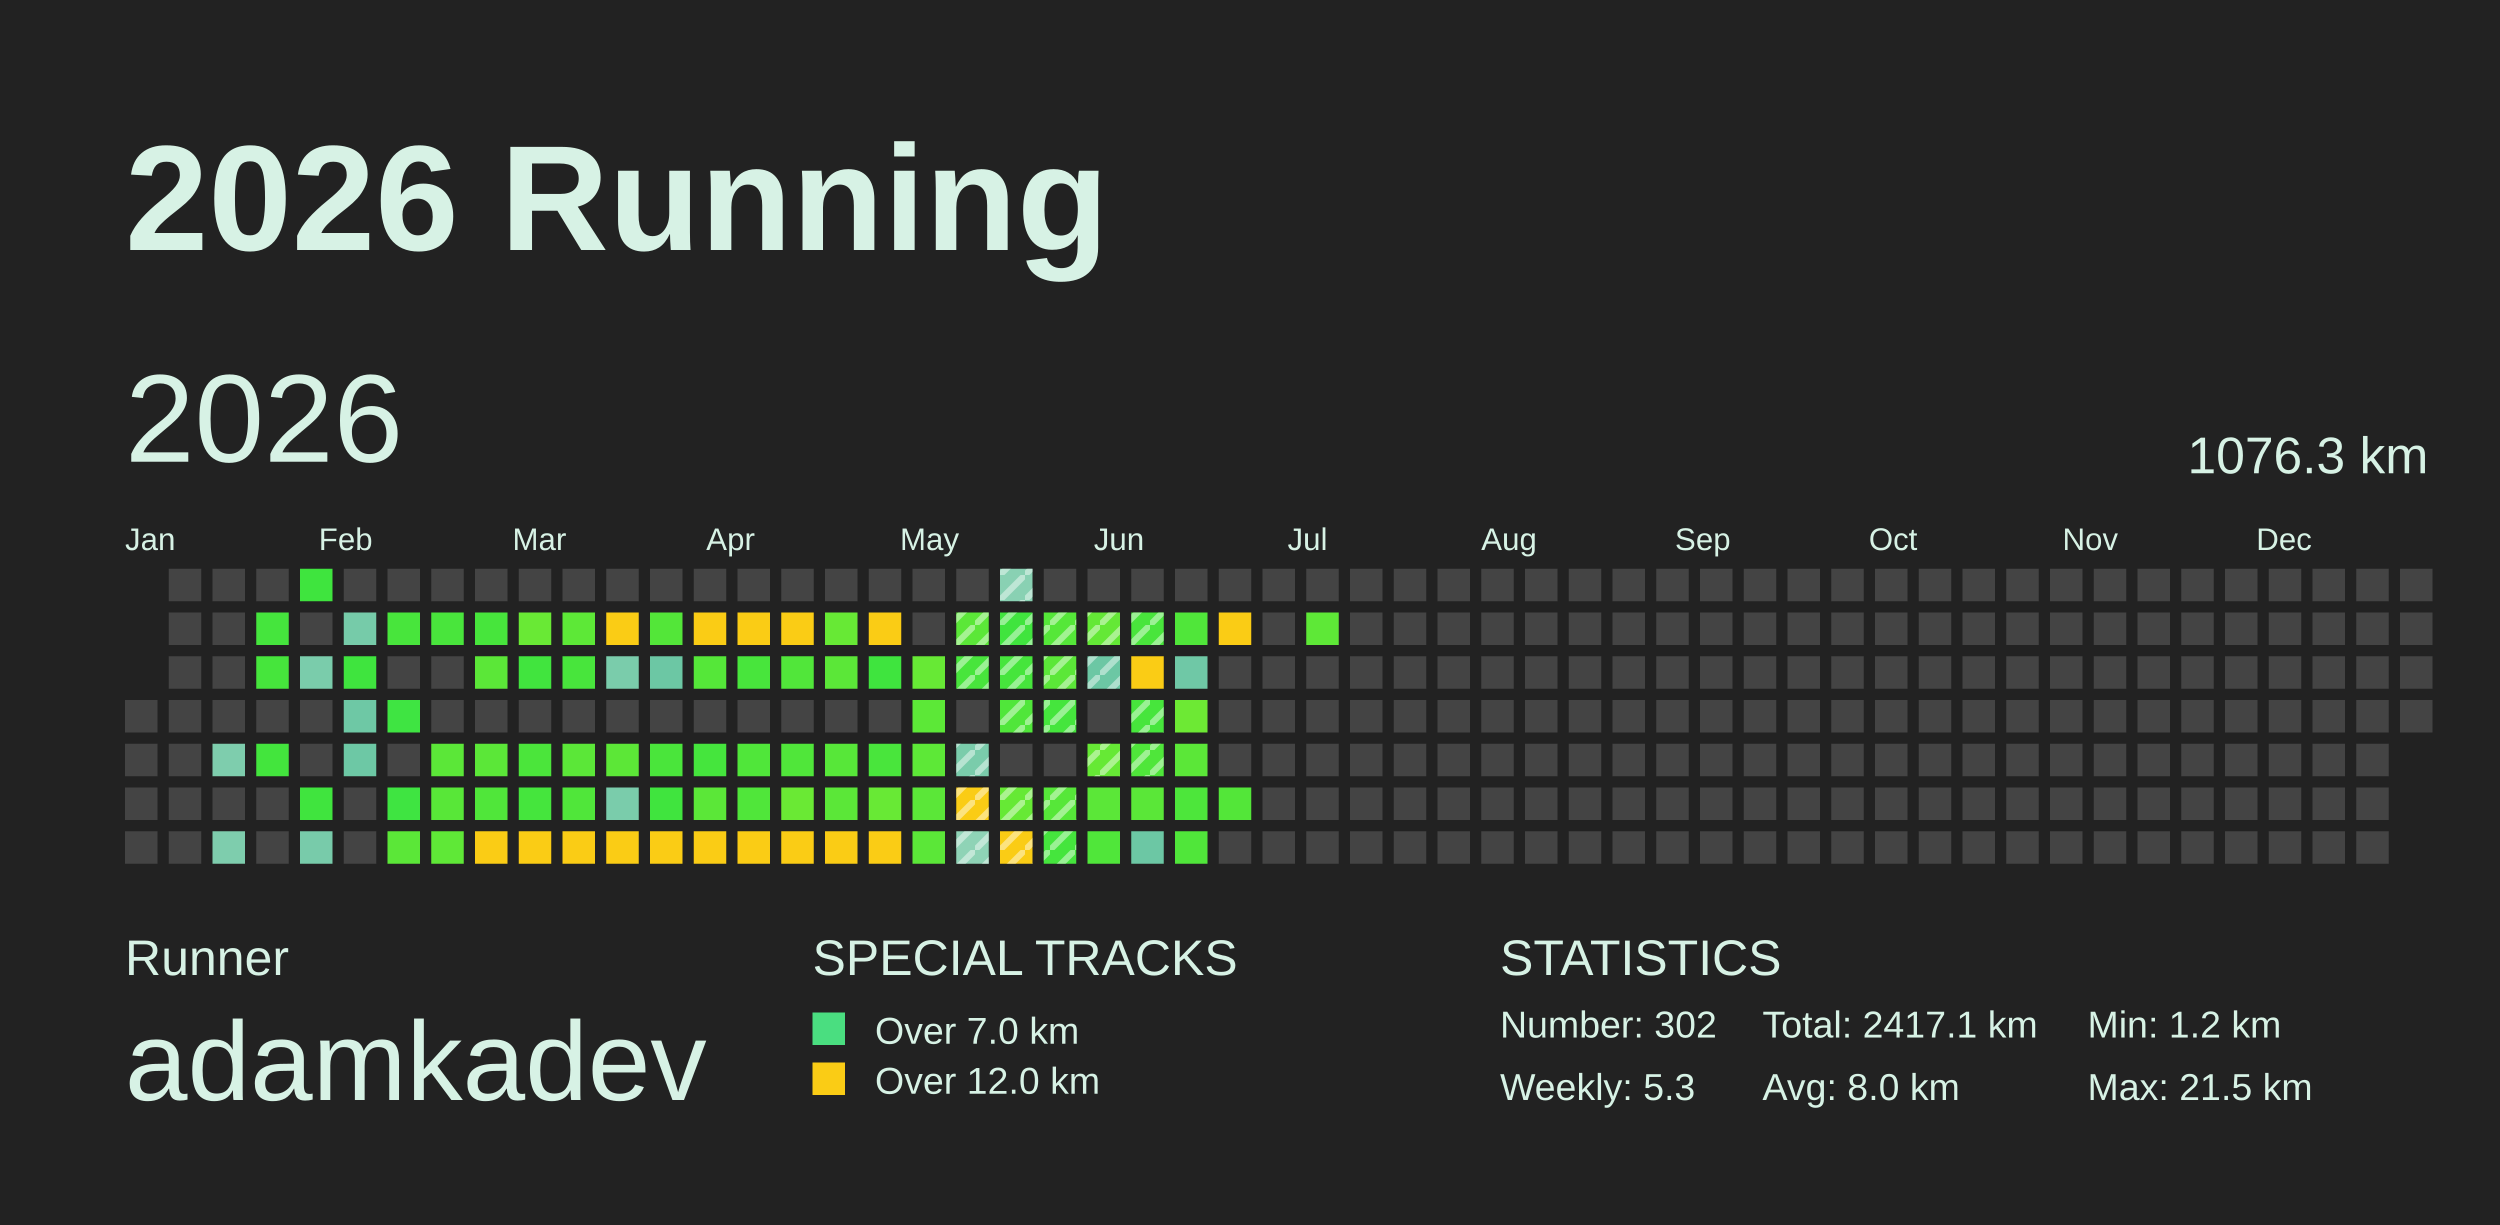
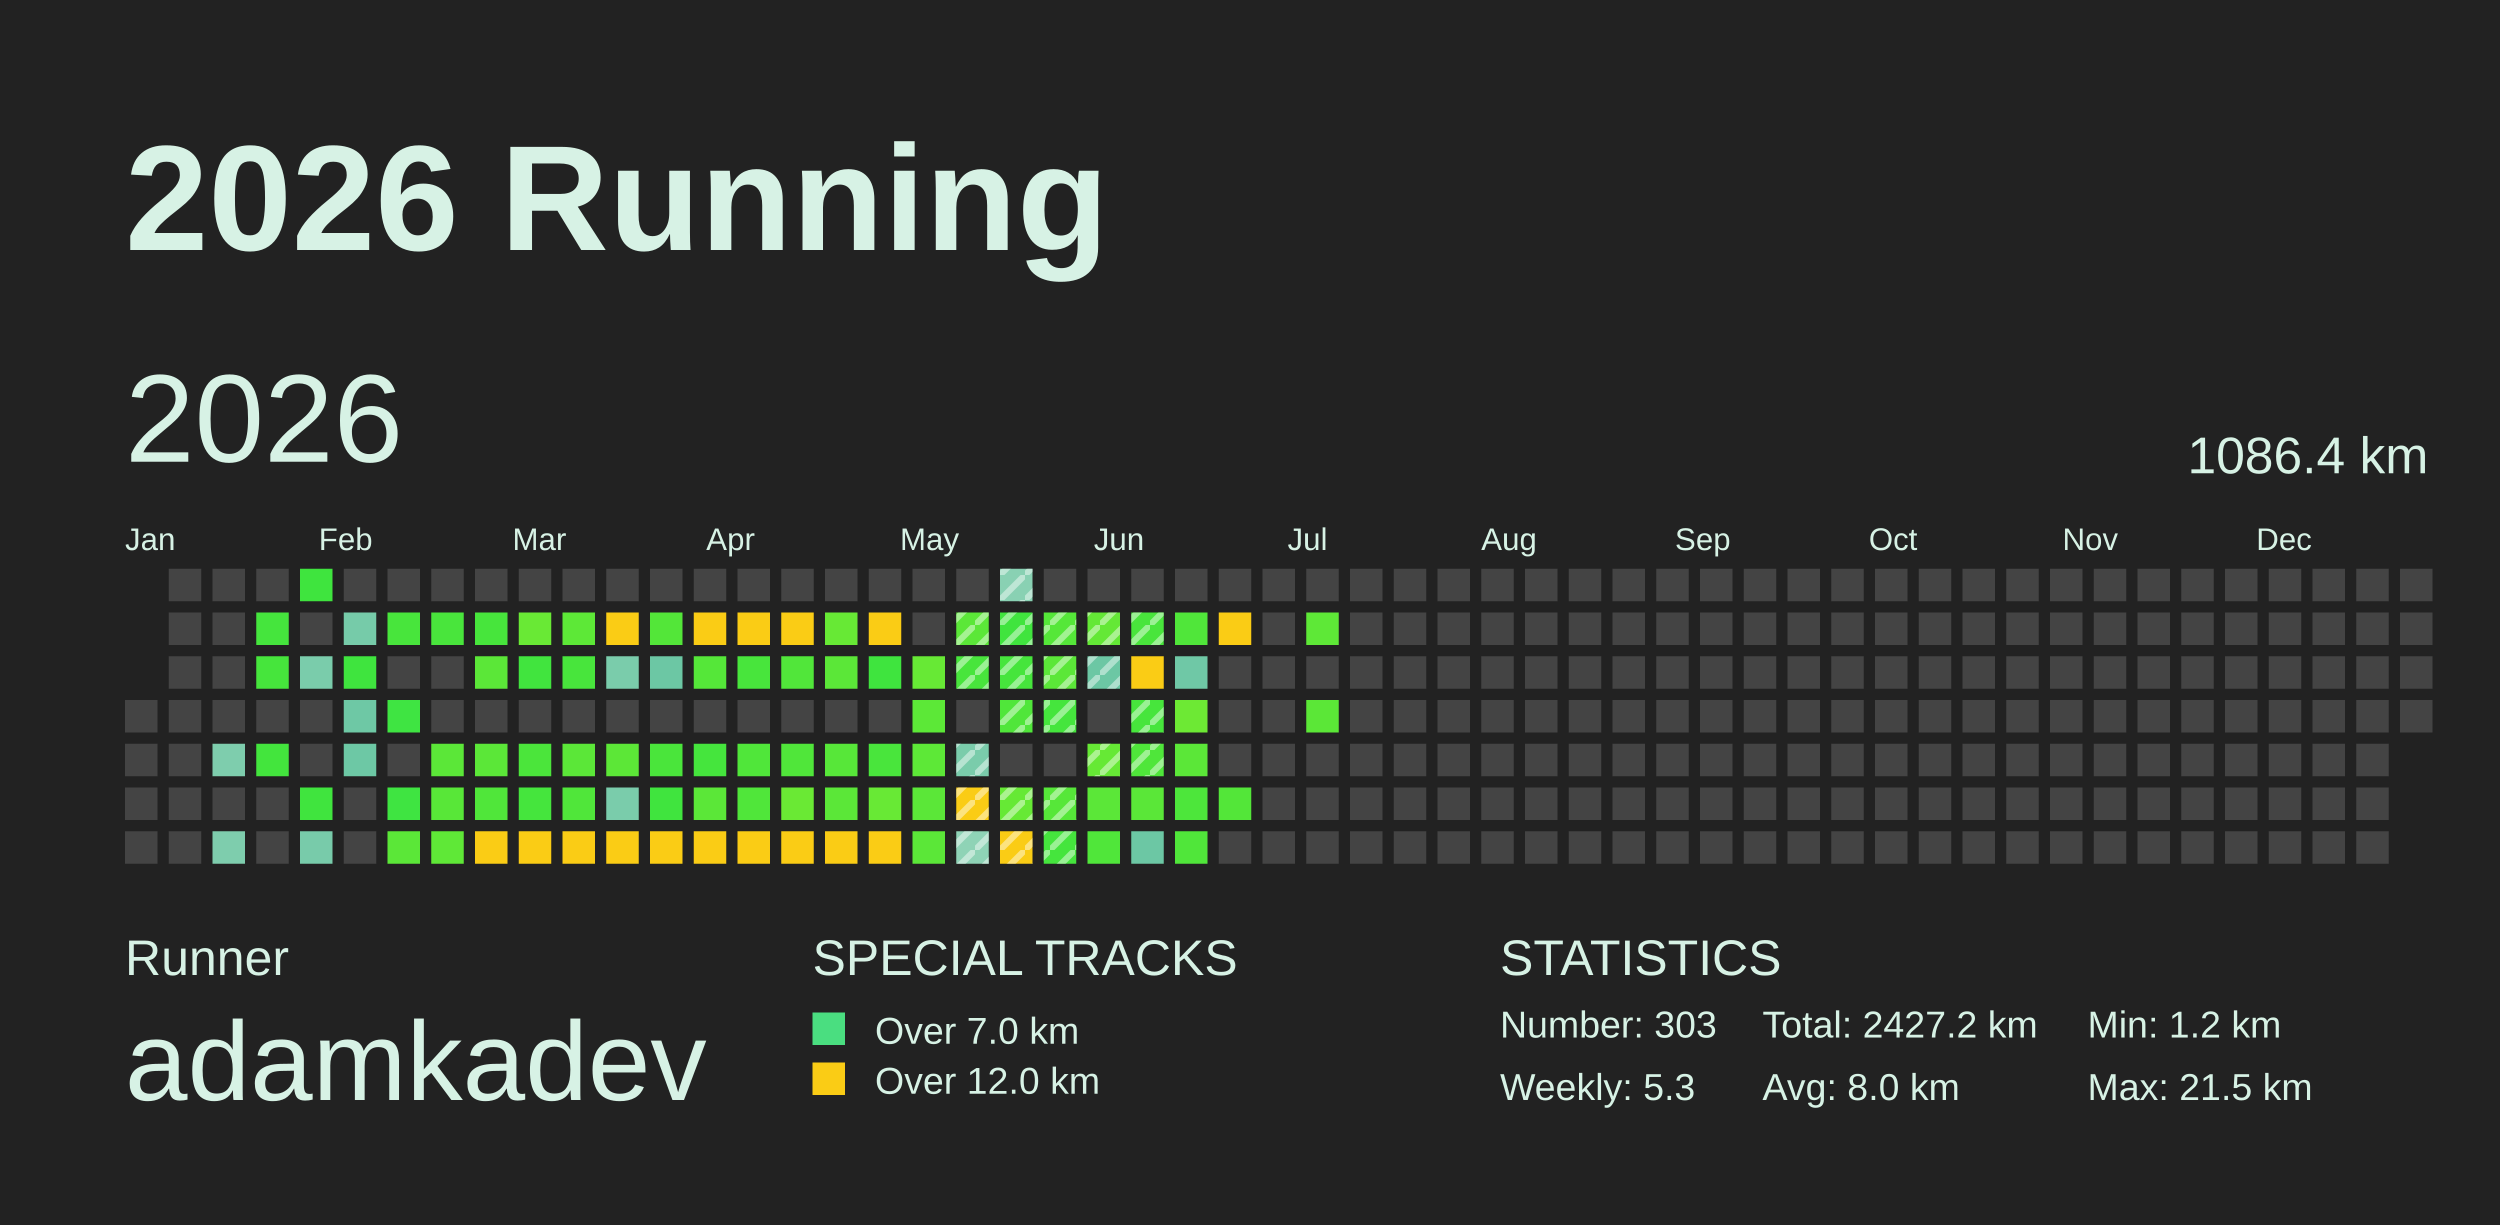
<svg xmlns="http://www.w3.org/2000/svg" baseProfile="full" height="98mm" version="1.1" viewBox="0,0,200,98" width="200mm">
  <defs>
    <pattern height="2" id="indoor-stripe" patternUnits="userSpaceOnUse" width="2">
      <line stroke="white" stroke-opacity="0.45" stroke-width="0.5" x1="0" x2="2" y1="2" y2="0" />
    </pattern>
  </defs>
  <rect fill="#222222" height="98" width="200" x="0" y="0" />
  <text fill="#D7F2E5" style="font-size:12px; font-family:Arial; font-weight:bold;" x="10" y="20">2026 Running</text>
  <text fill="#D7F2E5" style="font-size:4px; font-family:Arial" x="10" y="78">Runner</text>
  <text fill="#D7F2E5" style="font-size:9px; font-family:Arial" x="10" y="88">adamkadev</text>
  <text fill="#D7F2E5" style="font-size:4px; font-family:Arial" x="65" y="78">SPECIAL TRACKS</text>
  <rect fill="#4ADE80" height="2.6" width="2.6" x="65" y="81" />
  <text fill="#D7F2E5" style="font-size:3px; font-family:Arial" x="70" y="83.5">Over 7.0 km</text>
  <rect fill="#FACC15" height="2.6" width="2.6" x="65" y="85" />
  <text fill="#D7F2E5" style="font-size:3px; font-family:Arial" x="70" y="87.5">Over 12.0 km</text>
  <text fill="#D7F2E5" style="font-size:4px; font-family:Arial" x="120" y="78">STATISTICS</text>
-   <text fill="#D7F2E5" style="font-size:3px; font-family:Arial" x="120" y="83">Number: 302</text>
+   <text fill="#D7F2E5" style="font-size:3px; font-family:Arial" x="120" y="83">Number: 303</text>
  <text fill="#D7F2E5" style="font-size:3px; font-family:Arial" x="120" y="88">Weekly: 5.3</text>
-   <text fill="#D7F2E5" style="font-size:3px; font-family:Arial" x="141" y="83">Total: 2417.1 km</text>
+   <text fill="#D7F2E5" style="font-size:3px; font-family:Arial" x="141" y="83">Total: 2427.2 km</text>
  <text fill="#D7F2E5" style="font-size:3px; font-family:Arial" x="141" y="88">Avg: 8.0 km</text>
  <text fill="#D7F2E5" style="font-size:3px; font-family:Arial" x="167" y="83">Min: 1.2 km</text>
  <text fill="#D7F2E5" style="font-size:3px; font-family:Arial" x="167" y="88">Max: 21.5 km</text>
  <text dominant-baseline="hanging" fill="#D7F2E5" style="font-size:10.0px; font-family:Arial;" x="10" y="30">2026</text>
-   <text dominant-baseline="hanging" fill="#D7F2E5" style="font-size:4.125px; font-family:Arial;" x="175" y="35">1076.3 km</text>
+   <text dominant-baseline="hanging" fill="#D7F2E5" style="font-size:4.125px; font-family:Arial;" x="175" y="35">1086.4 km</text>
  <text fill="#D7F2E5" style="font-size:2.5px; font-family:Arial" x="10.0" y="44">Jan</text>
  <text fill="#D7F2E5" style="font-size:2.5px; font-family:Arial" x="25.5" y="44">Feb</text>
  <text fill="#D7F2E5" style="font-size:2.5px; font-family:Arial" x="41.0" y="44">Mar</text>
  <text fill="#D7F2E5" style="font-size:2.5px; font-family:Arial" x="56.5" y="44">Apr</text>
  <text fill="#D7F2E5" style="font-size:2.5px; font-family:Arial" x="72.0" y="44">May</text>
  <text fill="#D7F2E5" style="font-size:2.5px; font-family:Arial" x="87.5" y="44">Jun</text>
  <text fill="#D7F2E5" style="font-size:2.5px; font-family:Arial" x="103.0" y="44">Jul</text>
  <text fill="#D7F2E5" style="font-size:2.5px; font-family:Arial" x="118.5" y="44">Aug</text>
  <text fill="#D7F2E5" style="font-size:2.5px; font-family:Arial" x="134.0" y="44">Sep</text>
  <text fill="#D7F2E5" style="font-size:2.5px; font-family:Arial" x="149.5" y="44">Oct</text>
  <text fill="#D7F2E5" style="font-size:2.5px; font-family:Arial" x="165.0" y="44">Nov</text>
  <text fill="#D7F2E5" style="font-size:2.5px; font-family:Arial" x="180.5" y="44">Dec</text>
  <rect fill="#444444" height="2.6" width="2.6" x="10.0" y="56.0" />
  <rect fill="#444444" height="2.6" width="2.6" x="10.0" y="59.5" />
  <rect fill="#444444" height="2.6" width="2.6" x="10.0" y="63.0" />
  <rect fill="#444444" height="2.6" width="2.6" x="10.0" y="66.5" />
  <rect fill="#444444" height="2.6" width="2.6" x="13.5" y="45.5" />
  <rect fill="#444444" height="2.6" width="2.6" x="13.5" y="49.0" />
  <rect fill="#444444" height="2.6" width="2.6" x="13.5" y="52.5" />
  <rect fill="#444444" height="2.6" width="2.6" x="13.5" y="56.0" />
  <rect fill="#444444" height="2.6" width="2.6" x="13.5" y="59.5" />
  <rect fill="#444444" height="2.6" width="2.6" x="13.5" y="63.0" />
  <rect fill="#444444" height="2.6" width="2.6" x="13.5" y="66.5" />
  <rect fill="#444444" height="2.6" width="2.6" x="17.0" y="45.5" />
  <rect fill="#444444" height="2.6" width="2.6" x="17.0" y="49.0" />
  <rect fill="#444444" height="2.6" width="2.6" x="17.0" y="52.5" />
  <rect fill="#444444" height="2.6" width="2.6" x="17.0" y="56.0" />
  <rect fill="#7ecdad" height="2.6" width="2.6" x="17.0" y="59.5" />
  <rect fill="#444444" height="2.6" width="2.6" x="17.0" y="63.0" />
  <rect fill="#7ecdad" height="2.6" width="2.6" x="17.0" y="66.5" />
  <rect fill="#444444" height="2.6" width="2.6" x="20.5" y="45.5" />
  <rect fill="#45e53d" height="2.6" width="2.6" x="20.5" y="49.0" />
  <rect fill="#46e53c" height="2.6" width="2.6" x="20.5" y="52.5" />
  <rect fill="#444444" height="2.6" width="2.6" x="20.5" y="56.0" />
  <rect fill="#43e53d" height="2.6" width="2.6" x="20.5" y="59.5" />
  <rect fill="#444444" height="2.6" width="2.6" x="20.5" y="63.0" />
  <rect fill="#444444" height="2.6" width="2.6" x="20.5" y="66.5" />
  <rect fill="#3fe43e" height="2.6" width="2.6" x="24.0" y="45.5" />
  <rect fill="#444444" height="2.6" width="2.6" x="24.0" y="49.0" />
  <rect fill="#7accab" height="2.6" width="2.6" x="24.0" y="52.5" />
  <rect fill="#444444" height="2.6" width="2.6" x="24.0" y="56.0" />
  <rect fill="#444444" height="2.6" width="2.6" x="24.0" y="59.5" />
  <rect fill="#40e43e" height="2.6" width="2.6" x="24.0" y="63.0" />
  <rect fill="#78cbaa" height="2.6" width="2.6" x="24.0" y="66.5" />
  <rect fill="#444444" height="2.6" width="2.6" x="27.5" y="45.5" />
  <rect fill="#76cba9" height="2.6" width="2.6" x="27.5" y="49.0" />
  <rect fill="#3fe43e" height="2.6" width="2.6" x="27.5" y="52.5" />
  <rect fill="#6ec8a5" height="2.6" width="2.6" x="27.5" y="56.0" />
  <rect fill="#6dc8a5" height="2.6" width="2.6" x="27.5" y="59.5" />
  <rect fill="#444444" height="2.6" width="2.6" x="27.5" y="63.0" />
  <rect fill="#444444" height="2.6" width="2.6" x="27.5" y="66.5" />
  <rect fill="#444444" height="2.6" width="2.6" x="31.0" y="45.5" />
  <rect fill="#48e53c" height="2.6" width="2.6" x="31.0" y="49.0" />
  <rect fill="#444444" height="2.6" width="2.6" x="31.0" y="52.5" />
  <rect fill="#3fe442" height="2.6" width="2.6" x="31.0" y="56.0" />
  <rect fill="#444444" height="2.6" width="2.6" x="31.0" y="59.5" />
  <rect fill="#3fe441" height="2.6" width="2.6" x="31.0" y="63.0" />
  <rect fill="#5be738" height="2.6" width="2.6" x="31.0" y="66.5" />
  <rect fill="#444444" height="2.6" width="2.6" x="34.5" y="45.5" />
  <rect fill="#49e53c" height="2.6" width="2.6" x="34.5" y="49.0" />
  <rect fill="#444444" height="2.6" width="2.6" x="34.5" y="52.5" />
  <rect fill="#444444" height="2.6" width="2.6" x="34.5" y="56.0" />
  <rect fill="#5be738" height="2.6" width="2.6" x="34.5" y="59.5" />
  <rect fill="#58e738" height="2.6" width="2.6" x="34.5" y="63.0" />
  <rect fill="#5fe837" height="2.6" width="2.6" x="34.5" y="66.5" />
  <rect fill="#444444" height="2.6" width="2.6" x="38.0" y="45.5" />
  <rect fill="#47e53c" height="2.6" width="2.6" x="38.0" y="49.0" />
  <rect fill="#5be738" height="2.6" width="2.6" x="38.0" y="52.5" />
  <rect fill="#444444" height="2.6" width="2.6" x="38.0" y="56.0" />
  <rect fill="#5be738" height="2.6" width="2.6" x="38.0" y="59.5" />
  <rect fill="#50e63a" height="2.6" width="2.6" x="38.0" y="63.0" />
  <rect fill="#FACC15" height="2.6" width="2.6" x="38.0" y="66.5" />
  <rect fill="#444444" height="2.6" width="2.6" x="41.5" y="45.5" />
  <rect fill="#69e935" height="2.6" width="2.6" x="41.5" y="49.0" />
  <rect fill="#41e43e" height="2.6" width="2.6" x="41.5" y="52.5" />
  <rect fill="#444444" height="2.6" width="2.6" x="41.5" y="56.0" />
  <rect fill="#4be53b" height="2.6" width="2.6" x="41.5" y="59.5" />
  <rect fill="#45e53d" height="2.6" width="2.6" x="41.5" y="63.0" />
  <rect fill="#FACC15" height="2.6" width="2.6" x="41.5" y="66.5" />
  <rect fill="#444444" height="2.6" width="2.6" x="45.0" y="45.5" />
  <rect fill="#5de837" height="2.6" width="2.6" x="45.0" y="49.0" />
  <rect fill="#48e53c" height="2.6" width="2.6" x="45.0" y="52.5" />
  <rect fill="#444444" height="2.6" width="2.6" x="45.0" y="56.0" />
  <rect fill="#5be738" height="2.6" width="2.6" x="45.0" y="59.5" />
  <rect fill="#50e63a" height="2.6" width="2.6" x="45.0" y="63.0" />
  <rect fill="#FACC15" height="2.6" width="2.6" x="45.0" y="66.5" />
  <rect fill="#444444" height="2.6" width="2.6" x="48.5" y="45.5" />
  <rect fill="#FACC15" height="2.6" width="2.6" x="48.5" y="49.0" />
  <rect fill="#7accab" height="2.6" width="2.6" x="48.5" y="52.5" />
  <rect fill="#444444" height="2.6" width="2.6" x="48.5" y="56.0" />
  <rect fill="#5ce737" height="2.6" width="2.6" x="48.5" y="59.5" />
  <rect fill="#7accab" height="2.6" width="2.6" x="48.5" y="63.0" />
  <rect fill="#FACC15" height="2.6" width="2.6" x="48.5" y="66.5" />
  <rect fill="#444444" height="2.6" width="2.6" x="52.0" y="45.5" />
  <rect fill="#53e639" height="2.6" width="2.6" x="52.0" y="49.0" />
  <rect fill="#6cc7a4" height="2.6" width="2.6" x="52.0" y="52.5" />
  <rect fill="#444444" height="2.6" width="2.6" x="52.0" y="56.0" />
  <rect fill="#4ae53b" height="2.6" width="2.6" x="52.0" y="59.5" />
  <rect fill="#40e43e" height="2.6" width="2.6" x="52.0" y="63.0" />
  <rect fill="#FACC15" height="2.6" width="2.6" x="52.0" y="66.5" />
  <rect fill="#444444" height="2.6" width="2.6" x="55.5" y="45.5" />
  <rect fill="#FACC15" height="2.6" width="2.6" x="55.5" y="49.0" />
  <rect fill="#55e739" height="2.6" width="2.6" x="55.5" y="52.5" />
  <rect fill="#444444" height="2.6" width="2.6" x="55.5" y="56.0" />
  <rect fill="#45e53d" height="2.6" width="2.6" x="55.5" y="59.5" />
  <rect fill="#5be738" height="2.6" width="2.6" x="55.5" y="63.0" />
  <rect fill="#FACC15" height="2.6" width="2.6" x="55.5" y="66.5" />
  <rect fill="#444444" height="2.6" width="2.6" x="59.0" y="45.5" />
  <rect fill="#FACC15" height="2.6" width="2.6" x="59.0" y="49.0" />
  <rect fill="#48e53c" height="2.6" width="2.6" x="59.0" y="52.5" />
  <rect fill="#444444" height="2.6" width="2.6" x="59.0" y="56.0" />
  <rect fill="#50e63a" height="2.6" width="2.6" x="59.0" y="59.5" />
  <rect fill="#50e63a" height="2.6" width="2.6" x="59.0" y="63.0" />
  <rect fill="#FACC15" height="2.6" width="2.6" x="59.0" y="66.5" />
  <rect fill="#444444" height="2.6" width="2.6" x="62.5" y="45.5" />
  <rect fill="#FACC15" height="2.6" width="2.6" x="62.5" y="49.0" />
  <rect fill="#51e63a" height="2.6" width="2.6" x="62.5" y="52.5" />
  <rect fill="#444444" height="2.6" width="2.6" x="62.5" y="56.0" />
  <rect fill="#50e63a" height="2.6" width="2.6" x="62.5" y="59.5" />
  <rect fill="#6ae934" height="2.6" width="2.6" x="62.5" y="63.0" />
  <rect fill="#FACC15" height="2.6" width="2.6" x="62.5" y="66.5" />
  <rect fill="#444444" height="2.6" width="2.6" x="66.0" y="45.5" />
  <rect fill="#67e935" height="2.6" width="2.6" x="66.0" y="49.0" />
  <rect fill="#5be738" height="2.6" width="2.6" x="66.0" y="52.5" />
  <rect fill="#444444" height="2.6" width="2.6" x="66.0" y="56.0" />
  <rect fill="#57e739" height="2.6" width="2.6" x="66.0" y="59.5" />
  <rect fill="#5be738" height="2.6" width="2.6" x="66.0" y="63.0" />
  <rect fill="#FACC15" height="2.6" width="2.6" x="66.0" y="66.5" />
  <rect fill="#444444" height="2.6" width="2.6" x="69.5" y="45.5" />
  <rect fill="#FACC15" height="2.6" width="2.6" x="69.5" y="49.0" />
  <rect fill="#3fe43e" height="2.6" width="2.6" x="69.5" y="52.5" />
  <rect fill="#444444" height="2.6" width="2.6" x="69.5" y="56.0" />
  <rect fill="#49e53c" height="2.6" width="2.6" x="69.5" y="59.5" />
  <rect fill="#68e935" height="2.6" width="2.6" x="69.5" y="63.0" />
  <rect fill="#FACC15" height="2.6" width="2.6" x="69.5" y="66.5" />
  <rect fill="#444444" height="2.6" width="2.6" x="73.0" y="45.5" />
  <rect fill="#444444" height="2.6" width="2.6" x="73.0" y="49.0" />
  <rect fill="#67e935" height="2.6" width="2.6" x="73.0" y="52.5" />
  <rect fill="#5ce837" height="2.6" width="2.6" x="73.0" y="56.0" />
  <rect fill="#5de837" height="2.6" width="2.6" x="73.0" y="59.5" />
  <rect fill="#5be738" height="2.6" width="2.6" x="73.0" y="63.0" />
  <rect fill="#5be738" height="2.6" width="2.6" x="73.0" y="66.5" />
  <rect fill="#444444" height="2.6" width="2.6" x="76.5" y="45.5" />
  <rect fill="#5be738" height="2.6" width="2.6" x="76.5" y="49.0" />
  <rect fill="url(#indoor-stripe)" height="2.6" style="pointer-events: none;" width="2.6" x="76.5" y="49.0" />
  <rect fill="#48e53c" height="2.6" width="2.6" x="76.5" y="52.5" />
  <rect fill="url(#indoor-stripe)" height="2.6" style="pointer-events: none;" width="2.6" x="76.5" y="52.5" />
  <rect fill="#444444" height="2.6" width="2.6" x="76.5" y="56.0" />
  <rect fill="#7accab" height="2.6" width="2.6" x="76.5" y="59.5" />
  <rect fill="url(#indoor-stripe)" height="2.6" style="pointer-events: none;" width="2.6" x="76.5" y="59.5" />
  <rect fill="#FACC15" height="2.6" width="2.6" x="76.5" y="63.0" />
  <rect fill="url(#indoor-stripe)" height="2.6" style="pointer-events: none;" width="2.6" x="76.5" y="63.0" />
  <rect fill="#8fd3b6" height="2.6" width="2.6" x="76.5" y="66.5" />
  <rect fill="url(#indoor-stripe)" height="2.6" style="pointer-events: none;" width="2.6" x="76.5" y="66.5" />
  <rect fill="#89d1b3" height="2.6" width="2.6" x="80.0" y="45.5" />
  <rect fill="url(#indoor-stripe)" height="2.6" style="pointer-events: none;" width="2.6" x="80.0" y="45.5" />
  <rect fill="#40e43e" height="2.6" width="2.6" x="80.0" y="49.0" />
  <rect fill="url(#indoor-stripe)" height="2.6" style="pointer-events: none;" width="2.6" x="80.0" y="49.0" />
  <rect fill="#46e53c" height="2.6" width="2.6" x="80.0" y="52.5" />
  <rect fill="url(#indoor-stripe)" height="2.6" style="pointer-events: none;" width="2.6" x="80.0" y="52.5" />
  <rect fill="#50e63a" height="2.6" width="2.6" x="80.0" y="56.0" />
  <rect fill="url(#indoor-stripe)" height="2.6" style="pointer-events: none;" width="2.6" x="80.0" y="56.0" />
  <rect fill="#444444" height="2.6" width="2.6" x="80.0" y="59.5" />
  <rect fill="#66e935" height="2.6" width="2.6" x="80.0" y="63.0" />
  <rect fill="url(#indoor-stripe)" height="2.6" style="pointer-events: none;" width="2.6" x="80.0" y="63.0" />
  <rect fill="#FACC15" height="2.6" width="2.6" x="80.0" y="66.5" />
  <rect fill="url(#indoor-stripe)" height="2.6" style="pointer-events: none;" width="2.6" x="80.0" y="66.5" />
  <rect fill="#444444" height="2.6" width="2.6" x="83.5" y="45.5" />
  <rect fill="#55e739" height="2.6" width="2.6" x="83.5" y="49.0" />
  <rect fill="url(#indoor-stripe)" height="2.6" style="pointer-events: none;" width="2.6" x="83.5" y="49.0" />
  <rect fill="#5be738" height="2.6" width="2.6" x="83.5" y="52.5" />
  <rect fill="url(#indoor-stripe)" height="2.6" style="pointer-events: none;" width="2.6" x="83.5" y="52.5" />
  <rect fill="#45e53d" height="2.6" width="2.6" x="83.5" y="56.0" />
  <rect fill="url(#indoor-stripe)" height="2.6" style="pointer-events: none;" width="2.6" x="83.5" y="56.0" />
  <rect fill="#444444" height="2.6" width="2.6" x="83.5" y="59.5" />
  <rect fill="#56e739" height="2.6" width="2.6" x="83.5" y="63.0" />
  <rect fill="url(#indoor-stripe)" height="2.6" style="pointer-events: none;" width="2.6" x="83.5" y="63.0" />
  <rect fill="#45e53d" height="2.6" width="2.6" x="83.5" y="66.5" />
  <rect fill="url(#indoor-stripe)" height="2.6" style="pointer-events: none;" width="2.6" x="83.5" y="66.5" />
  <rect fill="#444444" height="2.6" width="2.6" x="87.0" y="45.5" />
  <rect fill="#64e836" height="2.6" width="2.6" x="87.0" y="49.0" />
  <rect fill="url(#indoor-stripe)" height="2.6" style="pointer-events: none;" width="2.6" x="87.0" y="49.0" />
  <rect fill="#6cc7a4" height="2.6" width="2.6" x="87.0" y="52.5" />
  <rect fill="url(#indoor-stripe)" height="2.6" style="pointer-events: none;" width="2.6" x="87.0" y="52.5" />
  <rect fill="#444444" height="2.6" width="2.6" x="87.0" y="56.0" />
  <rect fill="#66e935" height="2.6" width="2.6" x="87.0" y="59.5" />
  <rect fill="url(#indoor-stripe)" height="2.6" style="pointer-events: none;" width="2.6" x="87.0" y="59.5" />
  <rect fill="#5be738" height="2.6" width="2.6" x="87.0" y="63.0" />
  <rect fill="#50e63a" height="2.6" width="2.6" x="87.0" y="66.5" />
  <rect fill="#444444" height="2.6" width="2.6" x="90.5" y="45.5" />
  <rect fill="#49e53c" height="2.6" width="2.6" x="90.5" y="49.0" />
  <rect fill="url(#indoor-stripe)" height="2.6" style="pointer-events: none;" width="2.6" x="90.5" y="49.0" />
  <rect fill="#FACC15" height="2.6" width="2.6" x="90.5" y="52.5" />
  <rect fill="#47e53c" height="2.6" width="2.6" x="90.5" y="56.0" />
  <rect fill="url(#indoor-stripe)" height="2.6" style="pointer-events: none;" width="2.6" x="90.5" y="56.0" />
  <rect fill="#4fe63a" height="2.6" width="2.6" x="90.5" y="59.5" />
  <rect fill="url(#indoor-stripe)" height="2.6" style="pointer-events: none;" width="2.6" x="90.5" y="59.5" />
  <rect fill="#5ae738" height="2.6" width="2.6" x="90.5" y="63.0" />
  <rect fill="#6cc7a4" height="2.6" width="2.6" x="90.5" y="66.5" />
  <rect fill="#444444" height="2.6" width="2.6" x="94.0" y="45.5" />
  <rect fill="#50e63a" height="2.6" width="2.6" x="94.0" y="49.0" />
  <rect fill="#6fc8a6" height="2.6" width="2.6" x="94.0" y="52.5" />
  <rect fill="#6de934" height="2.6" width="2.6" x="94.0" y="56.0" />
  <rect fill="#5be738" height="2.6" width="2.6" x="94.0" y="59.5" />
  <rect fill="#4de63b" height="2.6" width="2.6" x="94.0" y="63.0" />
  <rect fill="#50e63a" height="2.6" width="2.6" x="94.0" y="66.5" />
  <rect fill="#444444" height="2.6" width="2.6" x="97.5" y="45.5" />
  <rect fill="#FACC15" height="2.6" width="2.6" x="97.5" y="49.0" />
  <rect fill="#444444" height="2.6" width="2.6" x="97.5" y="52.5" />
  <rect fill="#444444" height="2.6" width="2.6" x="97.5" y="56.0" />
  <rect fill="#444444" height="2.6" width="2.6" x="97.5" y="59.5" />
  <rect fill="#53e639" height="2.6" width="2.6" x="97.5" y="63.0" />
  <rect fill="#444444" height="2.6" width="2.6" x="97.5" y="66.5" />
  <rect fill="#444444" height="2.6" width="2.6" x="101.0" y="45.5" />
  <rect fill="#444444" height="2.6" width="2.6" x="101.0" y="49.0" />
  <rect fill="#444444" height="2.6" width="2.6" x="101.0" y="52.5" />
  <rect fill="#444444" height="2.6" width="2.6" x="101.0" y="56.0" />
  <rect fill="#444444" height="2.6" width="2.6" x="101.0" y="59.5" />
  <rect fill="#444444" height="2.6" width="2.6" x="101.0" y="63.0" />
  <rect fill="#444444" height="2.6" width="2.6" x="101.0" y="66.5" />
  <rect fill="#444444" height="2.6" width="2.6" x="104.5" y="45.5" />
  <rect fill="#5ee837" height="2.6" width="2.6" x="104.5" y="49.0" />
  <rect fill="#444444" height="2.6" width="2.6" x="104.5" y="52.5" />
-   <rect fill="#444444" height="2.6" width="2.6" x="104.5" y="56.0" />
+   <rect fill="#5be737" height="2.6" width="2.6" x="104.5" y="56.0" />
  <rect fill="#444444" height="2.6" width="2.6" x="104.5" y="59.5" />
  <rect fill="#444444" height="2.6" width="2.6" x="104.5" y="63.0" />
  <rect fill="#444444" height="2.6" width="2.6" x="104.5" y="66.5" />
  <rect fill="#444444" height="2.6" width="2.6" x="108.0" y="45.5" />
  <rect fill="#444444" height="2.6" width="2.6" x="108.0" y="49.0" />
  <rect fill="#444444" height="2.6" width="2.6" x="108.0" y="52.5" />
  <rect fill="#444444" height="2.6" width="2.6" x="108.0" y="56.0" />
  <rect fill="#444444" height="2.6" width="2.6" x="108.0" y="59.5" />
  <rect fill="#444444" height="2.6" width="2.6" x="108.0" y="63.0" />
  <rect fill="#444444" height="2.6" width="2.6" x="108.0" y="66.5" />
  <rect fill="#444444" height="2.6" width="2.6" x="111.5" y="45.5" />
  <rect fill="#444444" height="2.6" width="2.6" x="111.5" y="49.0" />
  <rect fill="#444444" height="2.6" width="2.6" x="111.5" y="52.5" />
  <rect fill="#444444" height="2.6" width="2.6" x="111.5" y="56.0" />
  <rect fill="#444444" height="2.6" width="2.6" x="111.5" y="59.5" />
  <rect fill="#444444" height="2.6" width="2.6" x="111.5" y="63.0" />
  <rect fill="#444444" height="2.6" width="2.6" x="111.5" y="66.5" />
  <rect fill="#444444" height="2.6" width="2.6" x="115.0" y="45.5" />
  <rect fill="#444444" height="2.6" width="2.6" x="115.0" y="49.0" />
  <rect fill="#444444" height="2.6" width="2.6" x="115.0" y="52.5" />
  <rect fill="#444444" height="2.6" width="2.6" x="115.0" y="56.0" />
  <rect fill="#444444" height="2.6" width="2.6" x="115.0" y="59.5" />
  <rect fill="#444444" height="2.6" width="2.6" x="115.0" y="63.0" />
  <rect fill="#444444" height="2.6" width="2.6" x="115.0" y="66.5" />
  <rect fill="#444444" height="2.6" width="2.6" x="118.5" y="45.5" />
  <rect fill="#444444" height="2.6" width="2.6" x="118.5" y="49.0" />
  <rect fill="#444444" height="2.6" width="2.6" x="118.5" y="52.5" />
  <rect fill="#444444" height="2.6" width="2.6" x="118.5" y="56.0" />
  <rect fill="#444444" height="2.6" width="2.6" x="118.5" y="59.5" />
  <rect fill="#444444" height="2.6" width="2.6" x="118.5" y="63.0" />
  <rect fill="#444444" height="2.6" width="2.6" x="118.5" y="66.5" />
  <rect fill="#444444" height="2.6" width="2.6" x="122.0" y="45.5" />
  <rect fill="#444444" height="2.6" width="2.6" x="122.0" y="49.0" />
  <rect fill="#444444" height="2.6" width="2.6" x="122.0" y="52.5" />
  <rect fill="#444444" height="2.6" width="2.6" x="122.0" y="56.0" />
  <rect fill="#444444" height="2.6" width="2.6" x="122.0" y="59.5" />
  <rect fill="#444444" height="2.6" width="2.6" x="122.0" y="63.0" />
  <rect fill="#444444" height="2.6" width="2.6" x="122.0" y="66.5" />
  <rect fill="#444444" height="2.6" width="2.6" x="125.5" y="45.5" />
  <rect fill="#444444" height="2.6" width="2.6" x="125.5" y="49.0" />
  <rect fill="#444444" height="2.6" width="2.6" x="125.5" y="52.5" />
  <rect fill="#444444" height="2.6" width="2.6" x="125.5" y="56.0" />
  <rect fill="#444444" height="2.6" width="2.6" x="125.5" y="59.5" />
  <rect fill="#444444" height="2.6" width="2.6" x="125.5" y="63.0" />
  <rect fill="#444444" height="2.6" width="2.6" x="125.5" y="66.5" />
  <rect fill="#444444" height="2.6" width="2.6" x="129.0" y="45.5" />
  <rect fill="#444444" height="2.6" width="2.6" x="129.0" y="49.0" />
  <rect fill="#444444" height="2.6" width="2.6" x="129.0" y="52.5" />
  <rect fill="#444444" height="2.6" width="2.6" x="129.0" y="56.0" />
  <rect fill="#444444" height="2.6" width="2.6" x="129.0" y="59.5" />
  <rect fill="#444444" height="2.6" width="2.6" x="129.0" y="63.0" />
  <rect fill="#444444" height="2.6" width="2.6" x="129.0" y="66.5" />
  <rect fill="#444444" height="2.6" width="2.6" x="132.5" y="45.5" />
  <rect fill="#444444" height="2.6" width="2.6" x="132.5" y="49.0" />
  <rect fill="#444444" height="2.6" width="2.6" x="132.5" y="52.5" />
  <rect fill="#444444" height="2.6" width="2.6" x="132.5" y="56.0" />
  <rect fill="#444444" height="2.6" width="2.6" x="132.5" y="59.5" />
  <rect fill="#444444" height="2.6" width="2.6" x="132.5" y="63.0" />
  <rect fill="#444444" height="2.6" width="2.6" x="132.5" y="66.5" />
  <rect fill="#444444" height="2.6" width="2.6" x="136.0" y="45.5" />
  <rect fill="#444444" height="2.6" width="2.6" x="136.0" y="49.0" />
  <rect fill="#444444" height="2.6" width="2.6" x="136.0" y="52.5" />
  <rect fill="#444444" height="2.6" width="2.6" x="136.0" y="56.0" />
  <rect fill="#444444" height="2.6" width="2.6" x="136.0" y="59.5" />
  <rect fill="#444444" height="2.6" width="2.6" x="136.0" y="63.0" />
  <rect fill="#444444" height="2.6" width="2.6" x="136.0" y="66.5" />
  <rect fill="#444444" height="2.6" width="2.6" x="139.5" y="45.5" />
  <rect fill="#444444" height="2.6" width="2.6" x="139.5" y="49.0" />
  <rect fill="#444444" height="2.6" width="2.6" x="139.5" y="52.5" />
  <rect fill="#444444" height="2.6" width="2.6" x="139.5" y="56.0" />
  <rect fill="#444444" height="2.6" width="2.6" x="139.5" y="59.5" />
  <rect fill="#444444" height="2.6" width="2.6" x="139.5" y="63.0" />
  <rect fill="#444444" height="2.6" width="2.6" x="139.5" y="66.5" />
  <rect fill="#444444" height="2.6" width="2.6" x="143.0" y="45.5" />
  <rect fill="#444444" height="2.6" width="2.6" x="143.0" y="49.0" />
  <rect fill="#444444" height="2.6" width="2.6" x="143.0" y="52.5" />
  <rect fill="#444444" height="2.6" width="2.6" x="143.0" y="56.0" />
  <rect fill="#444444" height="2.6" width="2.6" x="143.0" y="59.5" />
  <rect fill="#444444" height="2.6" width="2.6" x="143.0" y="63.0" />
  <rect fill="#444444" height="2.6" width="2.6" x="143.0" y="66.5" />
  <rect fill="#444444" height="2.6" width="2.6" x="146.5" y="45.5" />
  <rect fill="#444444" height="2.6" width="2.6" x="146.5" y="49.0" />
  <rect fill="#444444" height="2.6" width="2.6" x="146.5" y="52.5" />
  <rect fill="#444444" height="2.6" width="2.6" x="146.5" y="56.0" />
  <rect fill="#444444" height="2.6" width="2.6" x="146.5" y="59.5" />
  <rect fill="#444444" height="2.6" width="2.6" x="146.5" y="63.0" />
  <rect fill="#444444" height="2.6" width="2.6" x="146.5" y="66.5" />
  <rect fill="#444444" height="2.6" width="2.6" x="150.0" y="45.5" />
  <rect fill="#444444" height="2.6" width="2.6" x="150.0" y="49.0" />
  <rect fill="#444444" height="2.6" width="2.6" x="150.0" y="52.5" />
  <rect fill="#444444" height="2.6" width="2.6" x="150.0" y="56.0" />
  <rect fill="#444444" height="2.6" width="2.6" x="150.0" y="59.5" />
  <rect fill="#444444" height="2.6" width="2.6" x="150.0" y="63.0" />
  <rect fill="#444444" height="2.6" width="2.6" x="150.0" y="66.5" />
  <rect fill="#444444" height="2.6" width="2.6" x="153.5" y="45.5" />
  <rect fill="#444444" height="2.6" width="2.6" x="153.5" y="49.0" />
  <rect fill="#444444" height="2.6" width="2.6" x="153.5" y="52.5" />
  <rect fill="#444444" height="2.6" width="2.6" x="153.5" y="56.0" />
  <rect fill="#444444" height="2.6" width="2.6" x="153.5" y="59.5" />
  <rect fill="#444444" height="2.6" width="2.6" x="153.5" y="63.0" />
  <rect fill="#444444" height="2.6" width="2.6" x="153.5" y="66.5" />
  <rect fill="#444444" height="2.6" width="2.6" x="157.0" y="45.5" />
  <rect fill="#444444" height="2.6" width="2.6" x="157.0" y="49.0" />
  <rect fill="#444444" height="2.6" width="2.6" x="157.0" y="52.5" />
  <rect fill="#444444" height="2.6" width="2.6" x="157.0" y="56.0" />
  <rect fill="#444444" height="2.6" width="2.6" x="157.0" y="59.5" />
  <rect fill="#444444" height="2.6" width="2.6" x="157.0" y="63.0" />
  <rect fill="#444444" height="2.6" width="2.6" x="157.0" y="66.5" />
  <rect fill="#444444" height="2.6" width="2.6" x="160.5" y="45.5" />
  <rect fill="#444444" height="2.6" width="2.6" x="160.5" y="49.0" />
  <rect fill="#444444" height="2.6" width="2.6" x="160.5" y="52.5" />
  <rect fill="#444444" height="2.6" width="2.6" x="160.5" y="56.0" />
  <rect fill="#444444" height="2.6" width="2.6" x="160.5" y="59.5" />
  <rect fill="#444444" height="2.6" width="2.6" x="160.5" y="63.0" />
  <rect fill="#444444" height="2.6" width="2.6" x="160.5" y="66.5" />
  <rect fill="#444444" height="2.6" width="2.6" x="164.0" y="45.5" />
  <rect fill="#444444" height="2.6" width="2.6" x="164.0" y="49.0" />
  <rect fill="#444444" height="2.6" width="2.6" x="164.0" y="52.5" />
  <rect fill="#444444" height="2.6" width="2.6" x="164.0" y="56.0" />
  <rect fill="#444444" height="2.6" width="2.6" x="164.0" y="59.5" />
  <rect fill="#444444" height="2.6" width="2.6" x="164.0" y="63.0" />
  <rect fill="#444444" height="2.6" width="2.6" x="164.0" y="66.5" />
  <rect fill="#444444" height="2.6" width="2.6" x="167.5" y="45.5" />
  <rect fill="#444444" height="2.6" width="2.6" x="167.5" y="49.0" />
  <rect fill="#444444" height="2.6" width="2.6" x="167.5" y="52.5" />
  <rect fill="#444444" height="2.6" width="2.6" x="167.5" y="56.0" />
  <rect fill="#444444" height="2.6" width="2.6" x="167.5" y="59.5" />
  <rect fill="#444444" height="2.6" width="2.6" x="167.5" y="63.0" />
  <rect fill="#444444" height="2.6" width="2.6" x="167.5" y="66.5" />
  <rect fill="#444444" height="2.6" width="2.6" x="171.0" y="45.5" />
  <rect fill="#444444" height="2.6" width="2.6" x="171.0" y="49.0" />
  <rect fill="#444444" height="2.6" width="2.6" x="171.0" y="52.5" />
  <rect fill="#444444" height="2.6" width="2.6" x="171.0" y="56.0" />
  <rect fill="#444444" height="2.6" width="2.6" x="171.0" y="59.5" />
  <rect fill="#444444" height="2.6" width="2.6" x="171.0" y="63.0" />
  <rect fill="#444444" height="2.6" width="2.6" x="171.0" y="66.5" />
  <rect fill="#444444" height="2.6" width="2.6" x="174.5" y="45.5" />
  <rect fill="#444444" height="2.6" width="2.6" x="174.5" y="49.0" />
  <rect fill="#444444" height="2.6" width="2.6" x="174.5" y="52.5" />
  <rect fill="#444444" height="2.6" width="2.6" x="174.5" y="56.0" />
  <rect fill="#444444" height="2.6" width="2.6" x="174.5" y="59.5" />
  <rect fill="#444444" height="2.6" width="2.6" x="174.5" y="63.0" />
  <rect fill="#444444" height="2.6" width="2.6" x="174.5" y="66.5" />
  <rect fill="#444444" height="2.6" width="2.6" x="178.0" y="45.5" />
  <rect fill="#444444" height="2.6" width="2.6" x="178.0" y="49.0" />
  <rect fill="#444444" height="2.6" width="2.6" x="178.0" y="52.5" />
  <rect fill="#444444" height="2.6" width="2.6" x="178.0" y="56.0" />
  <rect fill="#444444" height="2.6" width="2.6" x="178.0" y="59.5" />
  <rect fill="#444444" height="2.6" width="2.6" x="178.0" y="63.0" />
  <rect fill="#444444" height="2.6" width="2.6" x="178.0" y="66.5" />
  <rect fill="#444444" height="2.6" width="2.6" x="181.5" y="45.5" />
  <rect fill="#444444" height="2.6" width="2.6" x="181.5" y="49.0" />
  <rect fill="#444444" height="2.6" width="2.6" x="181.5" y="52.5" />
  <rect fill="#444444" height="2.6" width="2.6" x="181.5" y="56.0" />
  <rect fill="#444444" height="2.6" width="2.6" x="181.5" y="59.5" />
  <rect fill="#444444" height="2.6" width="2.6" x="181.5" y="63.0" />
  <rect fill="#444444" height="2.6" width="2.6" x="181.5" y="66.5" />
  <rect fill="#444444" height="2.6" width="2.6" x="185.0" y="45.5" />
  <rect fill="#444444" height="2.6" width="2.6" x="185.0" y="49.0" />
  <rect fill="#444444" height="2.6" width="2.6" x="185.0" y="52.5" />
  <rect fill="#444444" height="2.6" width="2.6" x="185.0" y="56.0" />
  <rect fill="#444444" height="2.6" width="2.6" x="185.0" y="59.5" />
  <rect fill="#444444" height="2.6" width="2.6" x="185.0" y="63.0" />
  <rect fill="#444444" height="2.6" width="2.6" x="185.0" y="66.5" />
  <rect fill="#444444" height="2.6" width="2.6" x="188.5" y="45.5" />
  <rect fill="#444444" height="2.6" width="2.6" x="188.5" y="49.0" />
  <rect fill="#444444" height="2.6" width="2.6" x="188.5" y="52.5" />
  <rect fill="#444444" height="2.6" width="2.6" x="188.5" y="56.0" />
  <rect fill="#444444" height="2.6" width="2.6" x="188.5" y="59.5" />
  <rect fill="#444444" height="2.6" width="2.6" x="188.5" y="63.0" />
  <rect fill="#444444" height="2.6" width="2.6" x="188.5" y="66.5" />
  <rect fill="#444444" height="2.6" width="2.6" x="192.0" y="45.5" />
  <rect fill="#444444" height="2.6" width="2.6" x="192.0" y="49.0" />
  <rect fill="#444444" height="2.6" width="2.6" x="192.0" y="52.5" />
  <rect fill="#444444" height="2.6" width="2.6" x="192.0" y="56.0" />
</svg>
